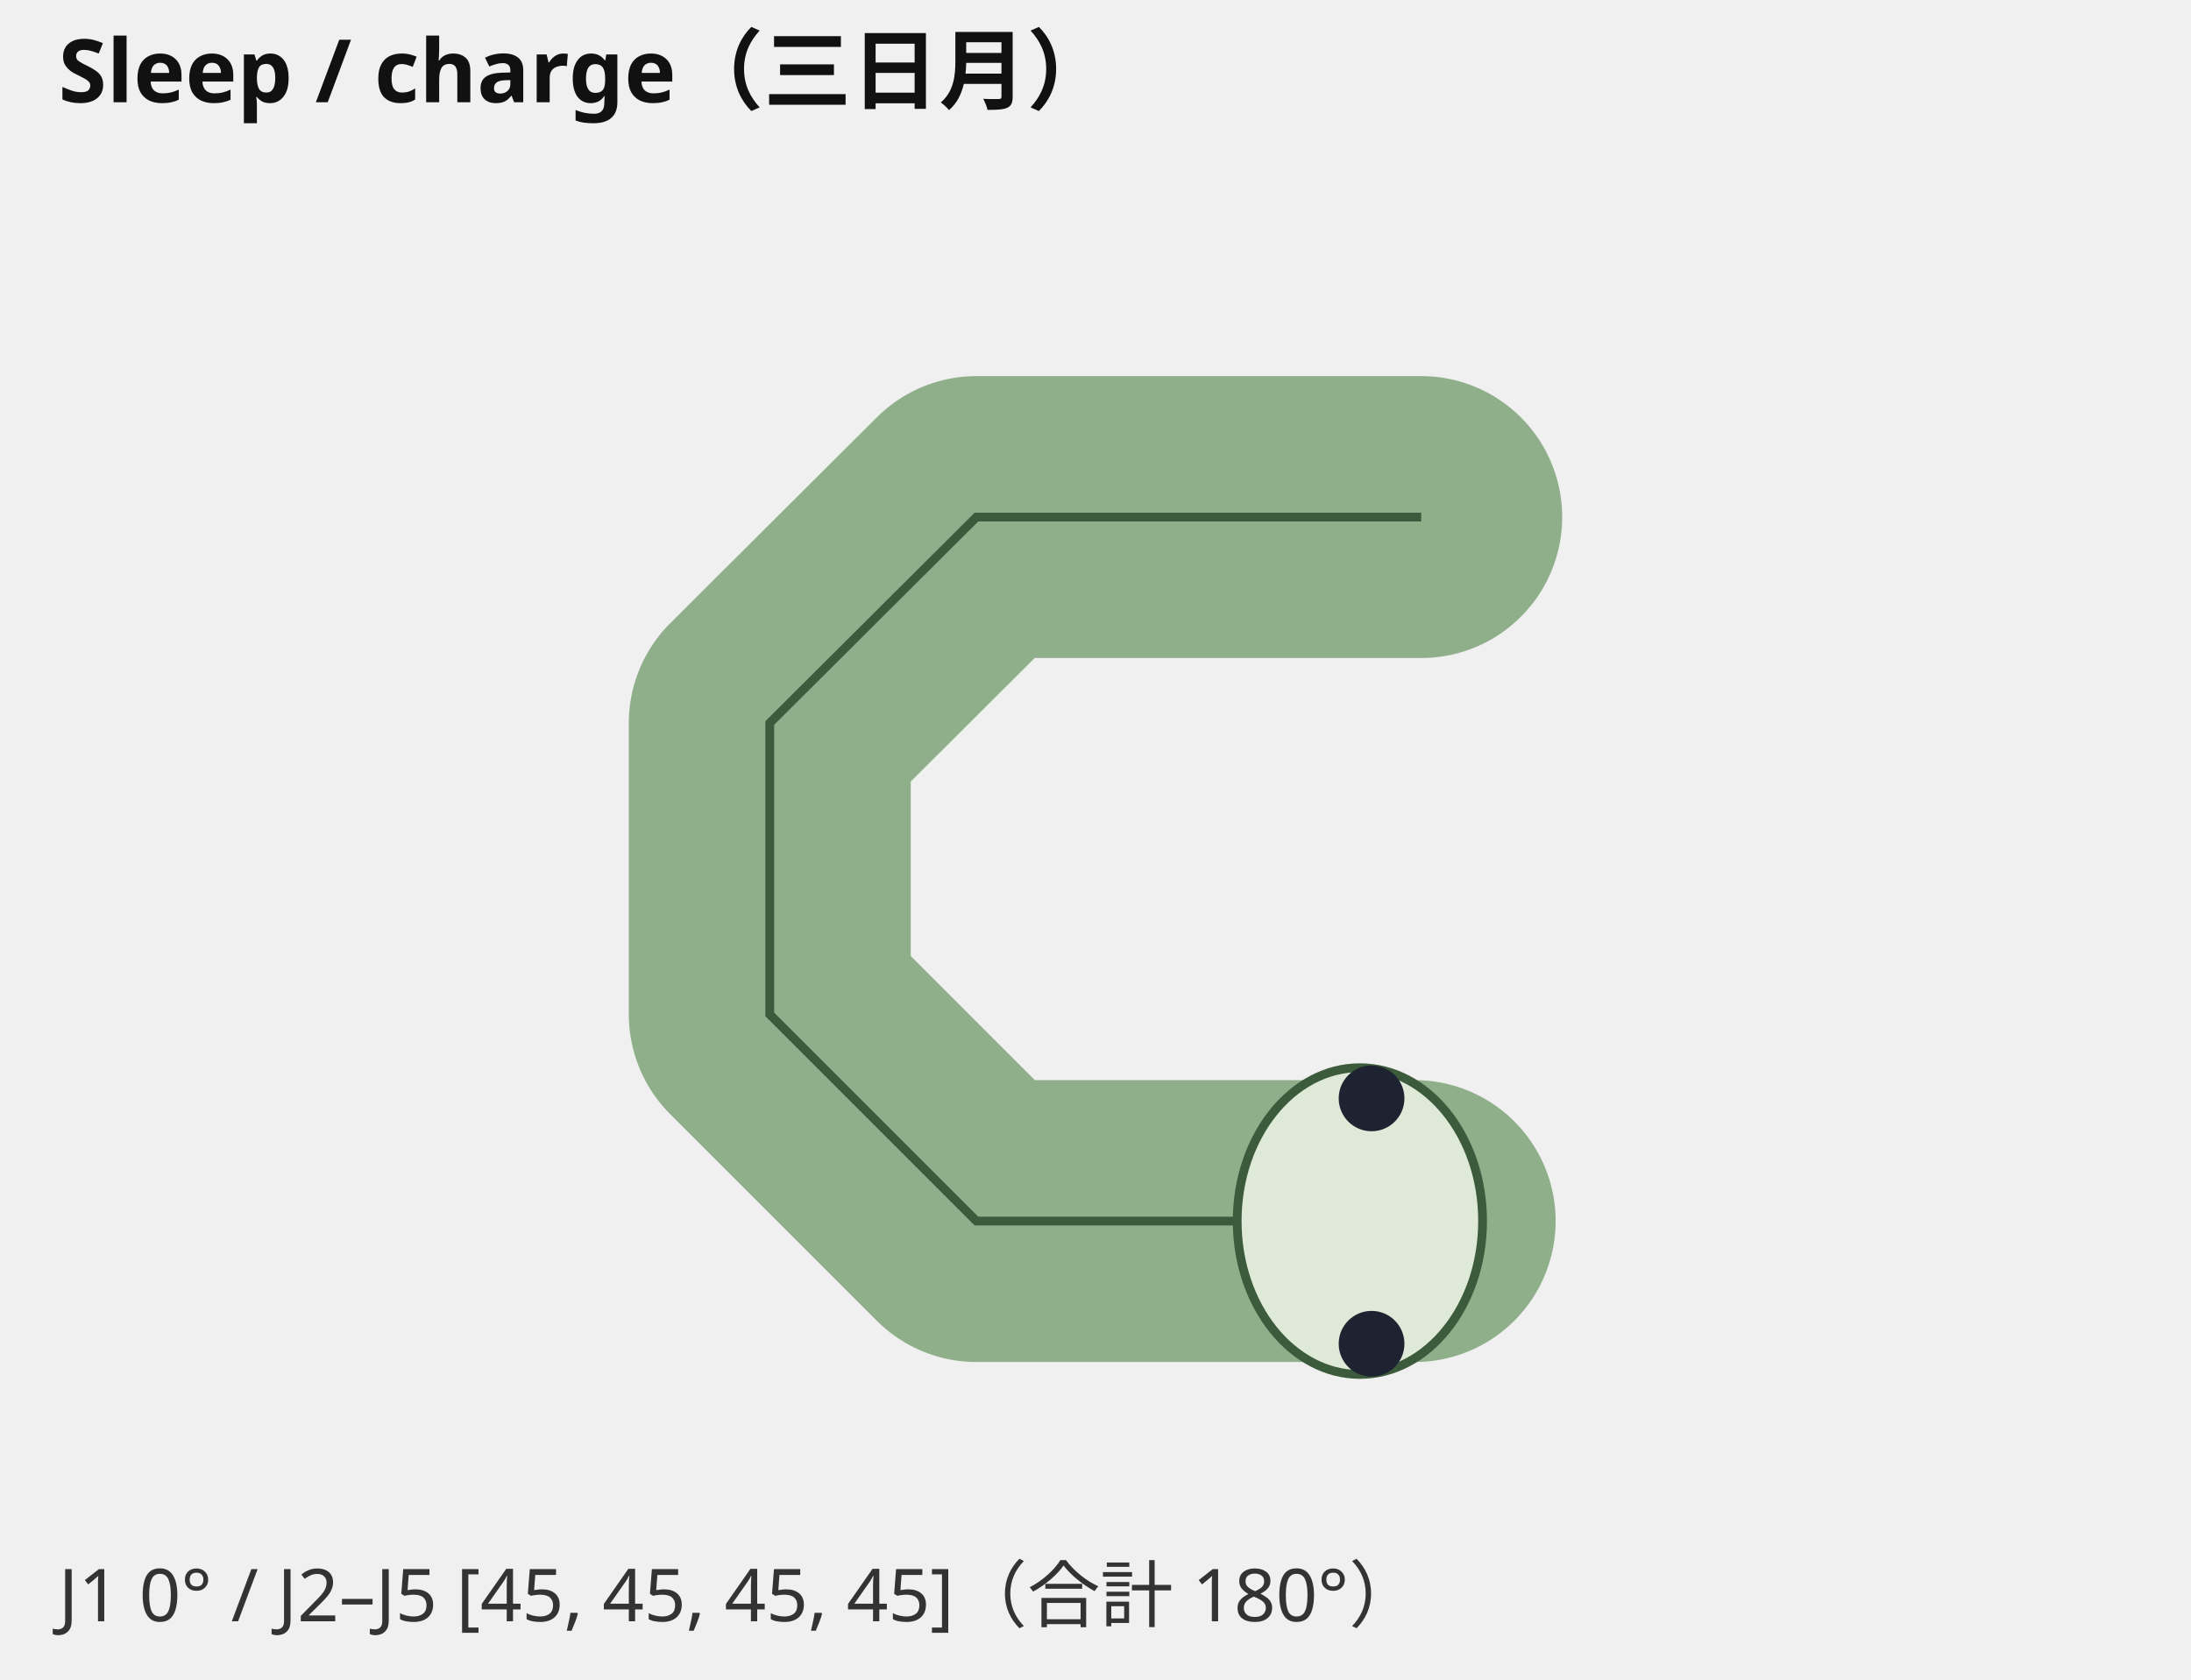
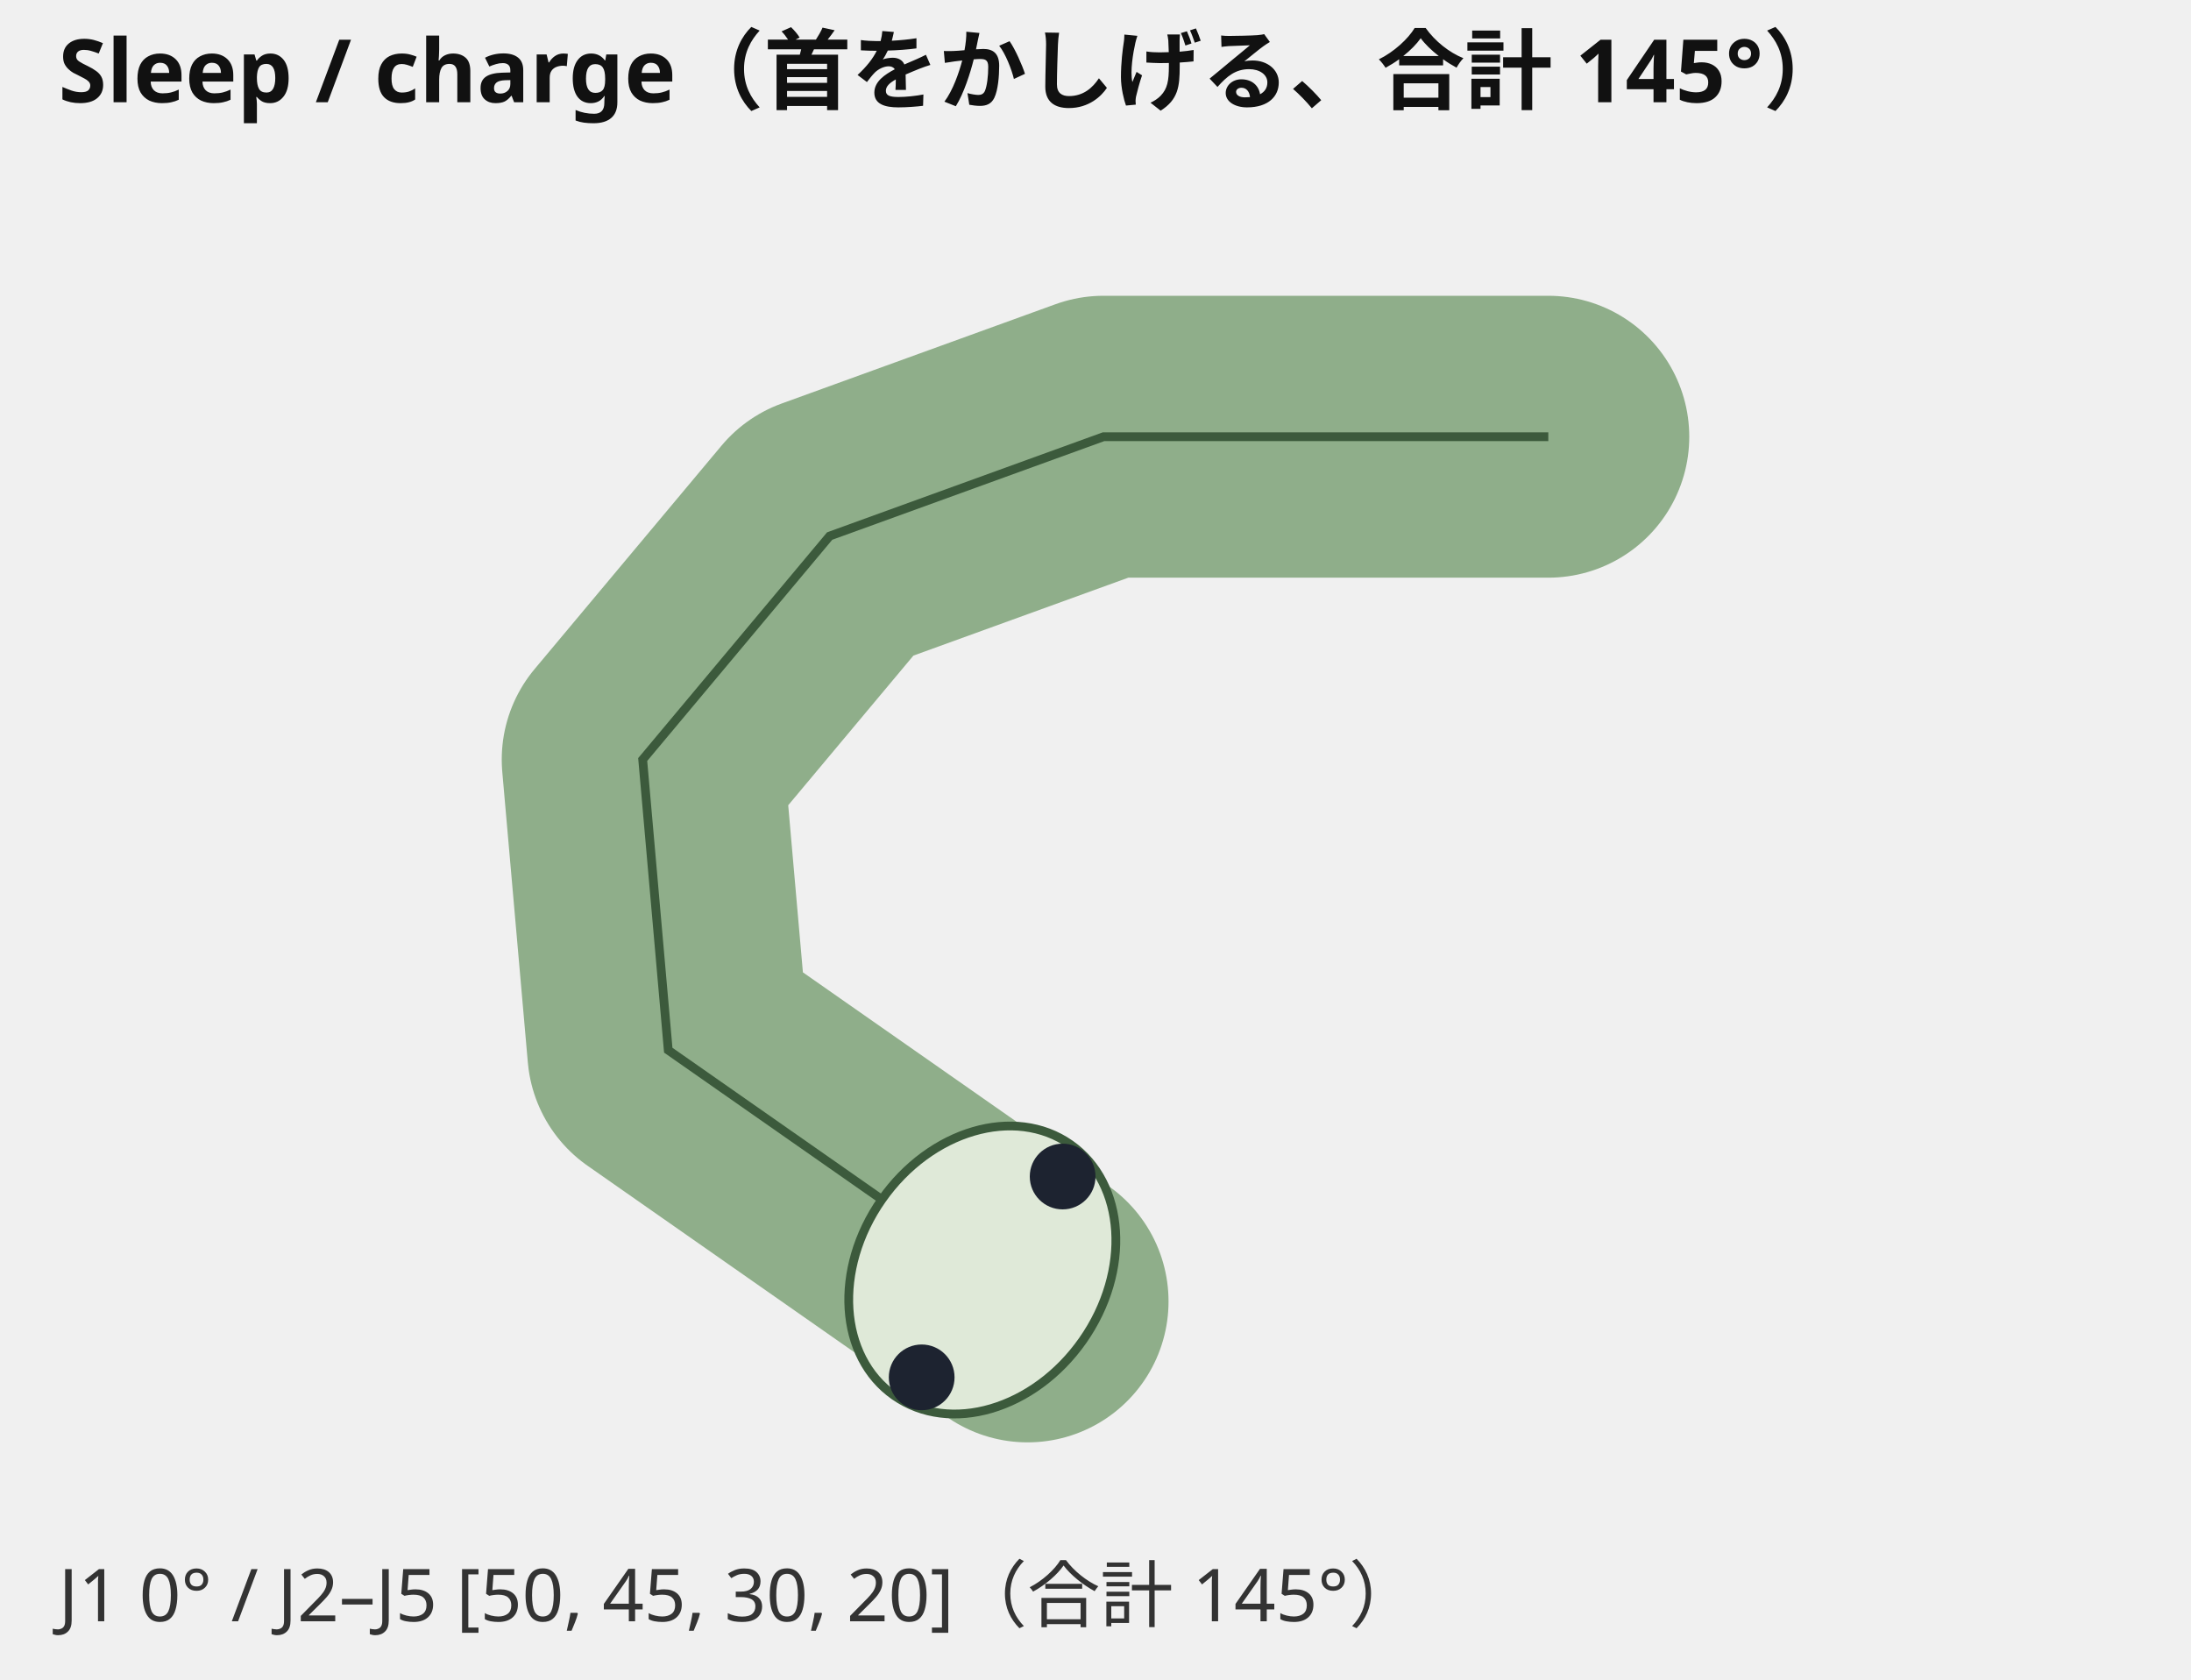
<svg xmlns="http://www.w3.org/2000/svg" viewBox="0 0 300 230" width="300" height="230">
  <style>
.shell{fill:#dfe9d8;stroke:#3c5a3c;stroke-width:1.2}
.belly{fill:#f4efe2;stroke:#3c5a3c;stroke-width:1}
.sensor{fill:#6b7cff;fill-opacity:.55;stroke:#3440a0;stroke-width:.6}
.fov{fill:#ffb347;fill-opacity:.18;stroke:#d9822b;stroke-width:.8;stroke-dasharray:3 2}
.eye{fill:#1d2330;stroke:#1d2330}
.eyeglint{fill:#ffffff}
.axis{fill:none;stroke:#b3261e;stroke-width:1}
.label{font:10px sans-serif;fill:#333}
.title{font:bold 12px sans-serif;fill:#111}
.floor{stroke:#999;stroke-width:1}
.body{fill:none;stroke:#8fae8a;stroke-linecap:round;stroke-linejoin:round}
.spine{fill:none;stroke:#3c5a3c;stroke-width:1.2}
.obj{fill:#e0b400;stroke:#7a6200}
.person{fill:#b3261e;fill-opacity:.8}
.childm{fill:#e46aa0}
</style>
-   <text class="title" x="8" y="14">Sleep / charge（三日月）</text>
-   <polyline class="body" points="193.7,167.2 133.7,167.2 105.4,138.9 105.4,99.0 133.7,70.8 194.6,70.8" stroke-width="38.6" />
-   <polyline class="spine" points="193.7,167.2 133.7,167.2 105.4,138.9 105.4,99.0 133.7,70.8 194.6,70.8" />
-   <ellipse class="shell" cx="186.2" cy="167.2" rx="16.8" ry="21.0" transform="rotate(0.0 186.2 167.2)" />
-   <circle class="eye" cx="187.8" cy="184.0" r="4.0" />
-   <circle class="eye" cx="187.8" cy="150.4" r="4.0" />
-   <text class="label" x="8" y="222">J1 0° / J2–J5 [45, 45, 45, 45]（合計 180°）</text>
+   <text class="title" x="8" y="14">Sleep / charge（首をかしげる、合計 145°）</text>
+   <polyline class="body" points="140.7,178.2 91.5,143.8 88.0,104.0 113.6,73.4 151.1,59.8 212.0,59.8" stroke-width="38.6" />
+   <polyline class="spine" points="140.7,178.2 91.5,143.8 88.0,104.0 113.6,73.4 151.1,59.8 212.0,59.8" />
+   <ellipse class="shell" cx="134.5" cy="173.9" rx="16.8" ry="21.0" transform="rotate(35.0 134.5 173.9)" />
+   <circle class="eye" cx="126.2" cy="188.6" r="4.0" />
+   <circle class="eye" cx="145.5" cy="161.1" r="4.0" />
+   <text class="label" x="8" y="222">J1 0° / J2–J5 [50, 45, 30, 20]（合計 145°）</text>
</svg>
